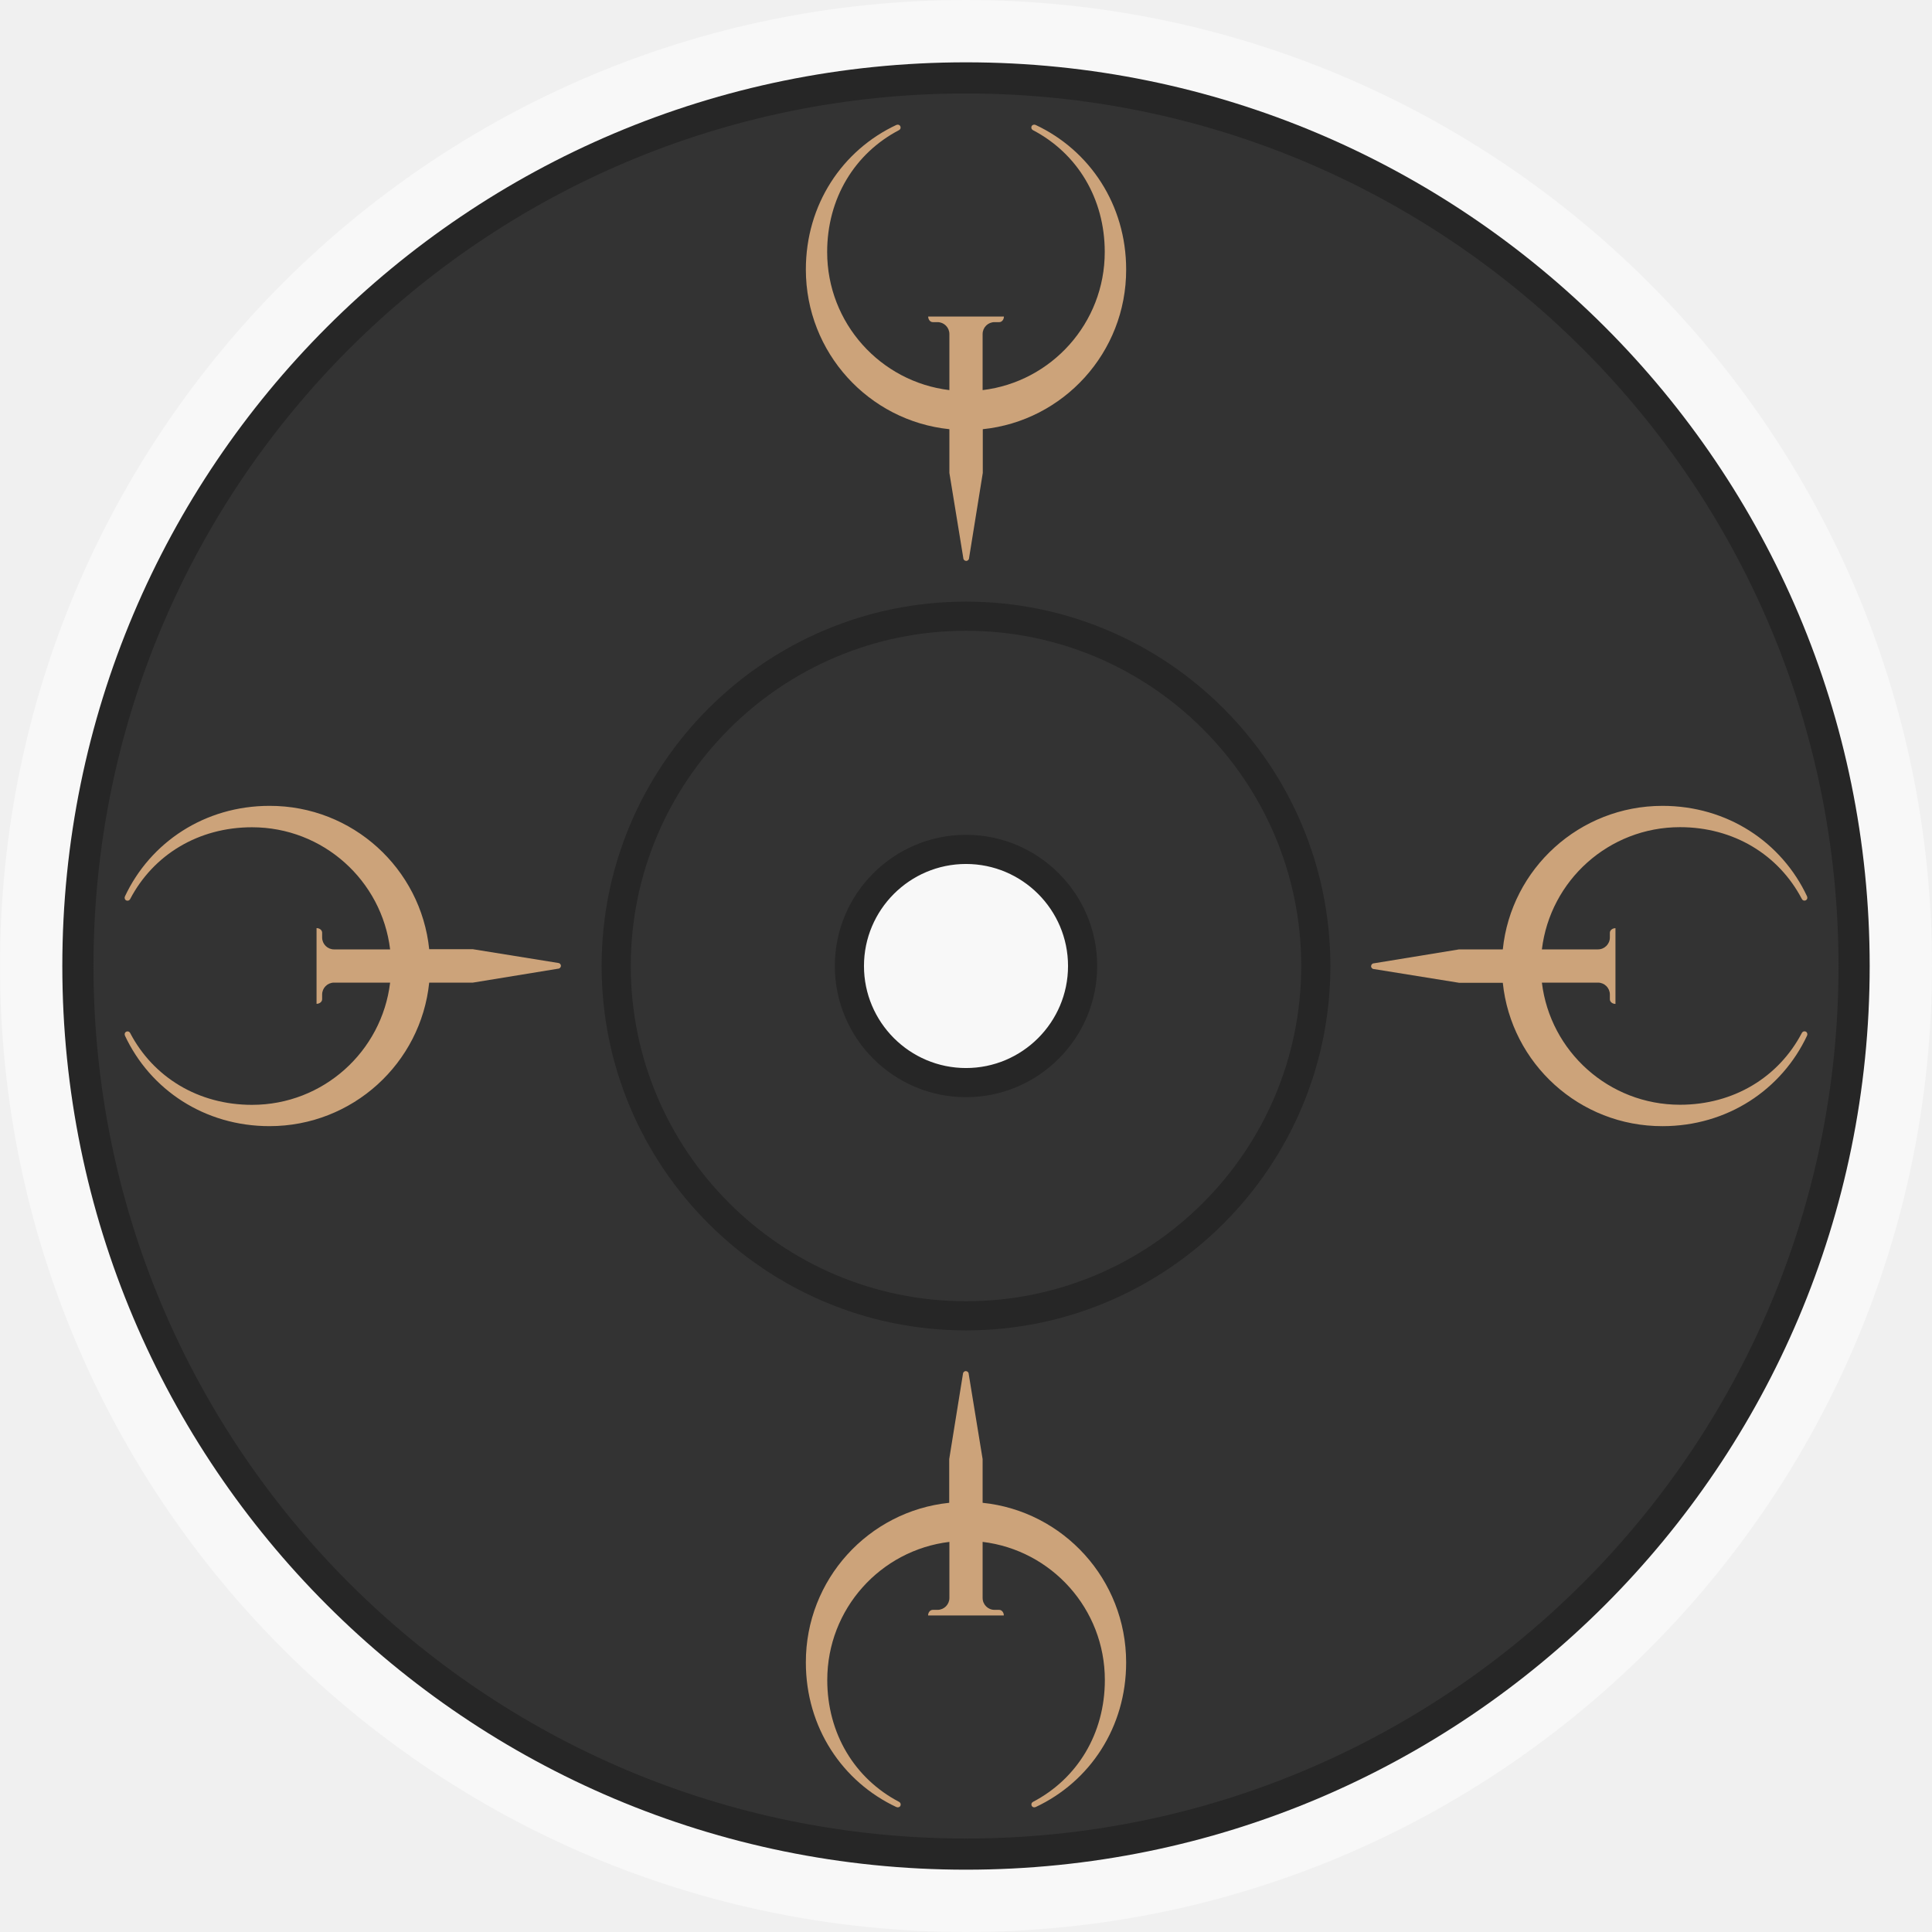
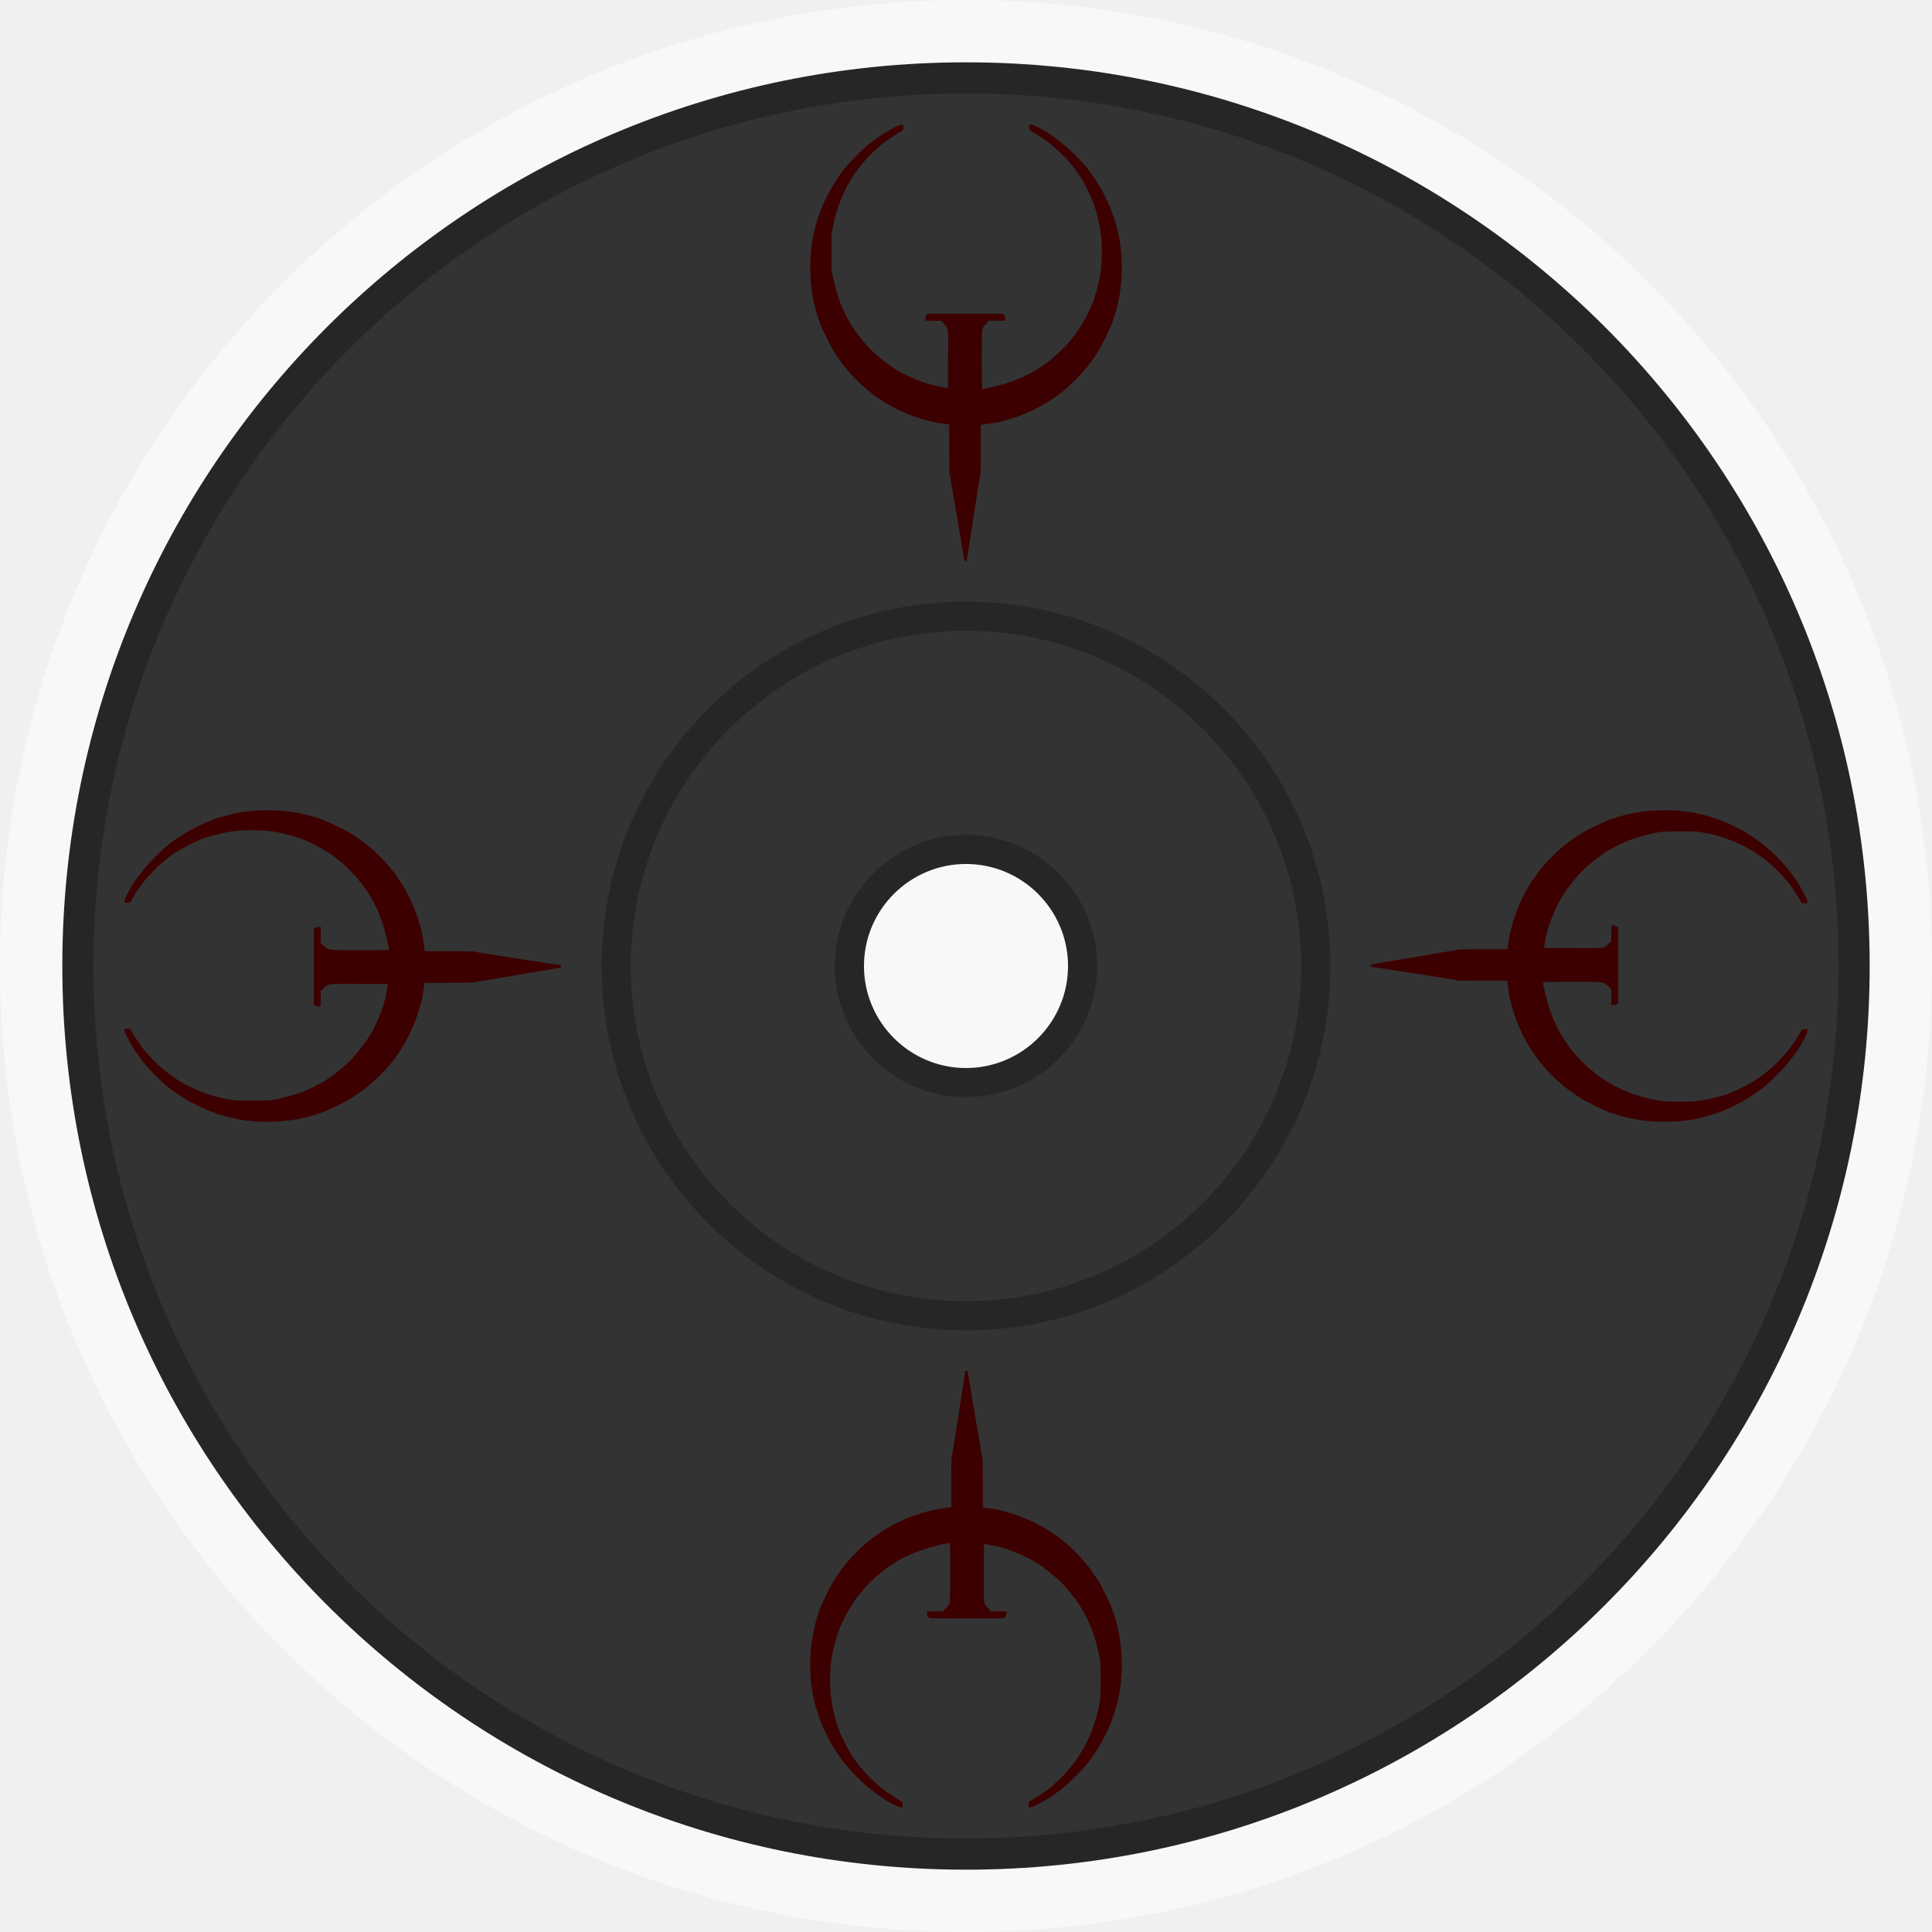
- <svg xmlns="http://www.w3.org/2000/svg" xmlns:xlink="http://www.w3.org/1999/xlink" version="1.1" id="svg2" x="0px" y="0px" width="330.666px" height="330.666px" viewBox="0 0 330.666 330.666" enable-background="new 0 0 330.666 330.666" xml:space="preserve">
-   <g>
-     <g>
-       <g id="g10" transform="matrix(1.333333,0,0,-1.333333,-5.333333,336)">
-         <defs>
-           <rect id="SVGID_1_" x="-42.667" y="-42.667" width="341.334" height="341.334" />
-         </defs>
-         <clipPath id="SVGID_2_">
-           <use xlink:href="#SVGID_1_" overflow="visible" />
-         </clipPath>
-         <g id="g12" clip-path="url(#SVGID_2_)">
-           <g id="g14">
-             <g id="g22">
- 					</g>
-             <g id="g20">
-               <g id="g34">
-                 <defs>
-                   <rect id="SVGID_3_" x="-37.333" y="-37.333" width="330.666" height="330.666" />
-                 </defs>
-                 <clipPath id="SVGID_4_">
-                   <use xlink:href="#SVGID_3_" overflow="visible" />
-                 </clipPath>
-                 <g id="g32" opacity="0.5" clip-path="url(#SVGID_4_)">
-                   <g id="g30" transform="translate(252,128)">
-                     <path id="path28" fill="#FFFFFF" d="M0,0c0-68.483-55.517-124-124-124S-248-68.483-248,0s55.517,124,124,124S0,68.483,0,0" />
-                   </g>
-                 </g>
+ <svg xmlns="http://www.w3.org/2000/svg" viewBox="0 0 330.667 330.667" height="330.667" width="330.667" xml:space="preserve" id="svg2" version="1.1">
+   <defs id="defs6">
+     <clipPath id="clipPath18" clipPathUnits="userSpaceOnUse">
+       <path id="path16" d="M 0,256 H 256 V 0 H 0 Z" />
+     </clipPath>
+     <clipPath id="clipPath26" clipPathUnits="userSpaceOnUse">
+       <path id="path24" d="M 4,252 H 252 V 4 H 4 Z" />
+     </clipPath>
+   </defs>
+   <g transform="matrix(1.333333,0,0,-1.333333,-5.333333,336)" id="g10">
+     <g id="g12">
+       <g clip-path="url(#clipPath18)" id="g14">
+         <g id="g20">
+           <g id="g22" />
+           <g id="g34">
+             <g style="opacity:0.5" id="g32" clip-path="url(#clipPath26)">
+               <g id="g30" transform="translate(252,128)">
+                 <path id="path28" style="fill:#ffffff;fill-opacity:1;fill-rule:nonzero;stroke:none" d="m 0,0 c 0,-68.483 -55.517,-124 -124,-124 -68.483,0 -124,55.517 -124,124 0,68.483 55.517,124 124,124 C -55.517,124 0,68.483 0,0" />
              </g>
            </g>
-             <g id="g36" transform="translate(128,142.9677)">
-               <path id="path38" fill="#262626" d="M0,0c8.266,0,14.968-6.701,14.968-14.968c0-8.266-6.702-14.967-14.968-14.967        s-14.968,6.701-14.968,14.967C-14.968-6.701-8.266,0,0,0 M0,101.032c-64.065,0-116-51.935-116-116        c0-64.066,51.935-116,116-116s116,51.935,116,116C116,49.097,64.065,101.032,0,101.032" />
-             </g>
-             <g id="g40" transform="translate(128,142.9333)">
-               <path id="path42" fill="#333333" d="M0,0c8.247,0,14.933-6.686,14.933-14.933c0-8.248-6.686-14.934-14.933-14.934        s-14.933,6.686-14.933,14.934C-14.933-6.686-8.247,0,0,0 M0,97.067c-61.856,0-112-50.145-112-112.001s50.144-112,112-112        s112,50.144,112,112S61.856,97.067,0,97.067" />
-             </g>
-             <g id="g44" transform="translate(128,142.9677)">
-               <path id="path46" fill="#333333" d="M0,0c8.266,0,14.968-6.701,14.968-14.968c0-8.266-6.702-14.967-14.968-14.967        s-14.968,6.701-14.968,14.967C-14.968-6.701-8.266,0,0,0 M0,29.935c-24.799,0-44.903-20.103-44.903-44.903        c0-24.799,20.104-44.903,44.903-44.903s44.903,20.104,44.903,44.903C44.903,9.832,24.799,29.935,0,29.935" />
-             </g>
-             <g id="g48" transform="translate(128,141.0968)">
-               <path id="path50" fill="#262626" d="M0,0c-7.221,0-13.097-5.875-13.097-13.096S-7.221-26.194,0-26.194        s13.097,5.876,13.097,13.097S7.221,0,0,0 M0-29.935c-9.285,0-16.839,7.553-16.839,16.838C-16.839-3.811-9.285,3.742,0,3.742        s16.839-7.553,16.839-16.838C16.839-22.382,9.285-29.935,0-29.935 M0,29.935c-23.729,0-43.032-19.305-43.032-43.032        c0-23.728,19.303-43.032,43.032-43.032s43.032,19.304,43.032,43.032C43.032,10.63,23.729,29.935,0,29.935 M0-59.871        c-25.792,0-46.774,20.982-46.774,46.774S-25.792,33.677,0,33.677s46.774-20.982,46.774-46.774S25.792-59.871,0-59.871" />
-             </g>
-             <g id="Layer_2">
-               <path fill="#CCA37A" d="M130.155,196.906v-5.608l-1.761-10.927c0-0.197-0.162-0.371-0.371-0.371        c-0.197,0-0.37,0.163-0.37,0.371l-1.786,10.927v5.608c-10.359,1.066-18.424,9.839-18.424,20.499        c0,8.309,4.646,15.307,11.656,18.575v-0.012c0.186,0.081,0.394,0,0.476-0.185c0.081-0.186,0.011-0.394-0.174-0.487l0,0        c-5.689-2.978-9.223-8.761-9.223-15.643c0-9.142,6.849-16.663,15.689-17.729v7.196c0,0.847-0.683,1.53-1.529,1.53h0.036        h-0.638c-0.324,0-0.591,0.324-0.591,0.718h9.722l0,0c0-0.394-0.267-0.718-0.591-0.718h-0.637h0.023        c-0.846,0-1.529-0.683-1.529-1.53v-7.196c8.829,1.066,15.677,8.587,15.677,17.729c0,6.883-3.532,12.665-9.222,15.643l0,0        c-0.174,0.093-0.256,0.302-0.174,0.487c0.081,0.185,0.3,0.266,0.486,0.185v0.012c6.999-3.268,11.658-10.278,11.658-18.575        C148.58,206.745,140.502,197.972,130.155,196.906z" />
-             </g>
-             <g id="Layer_2_1_">
-               <path fill="#CCA37A" d="M125.845,59.094v5.609l1.761,10.926c0,0.198,0.163,0.371,0.371,0.371c0.197,0,0.37-0.163,0.37-0.371        l1.786-10.926v-5.609c10.359-1.066,18.424-9.838,18.424-20.499c0-8.309-4.646-15.307-11.656-18.575v0.012        c-0.186-0.081-0.394,0-0.476,0.185c-0.081,0.186-0.011,0.395,0.174,0.488l0,0c5.689,2.978,9.224,8.76,9.224,15.644        c0,9.141-6.85,16.663-15.69,17.729V46.88c0-0.847,0.684-1.529,1.529-1.529h-0.035h0.638c0.324,0,0.591-0.324,0.591-0.718        h-9.722l0,0c0,0.394,0.267,0.718,0.591,0.718h0.637h-0.023c0.846,0,1.529,0.683,1.529,1.529v7.197        c-8.829-1.066-15.677-8.588-15.677-17.729c0-6.883,3.532-12.666,9.222-15.644l0,0c0.174-0.093,0.256-0.302,0.174-0.488        c-0.081-0.185-0.3-0.266-0.486-0.185V20.02c-6.999,3.268-11.658,10.277-11.658,18.575        C107.42,49.256,115.498,58.028,125.845,59.094z" />
-             </g>
-             <g id="Layer_2_3_">
-               <path fill="#CCA37A" d="M196.906,125.845h-5.609l-10.926,1.761c-0.198,0-0.371,0.162-0.371,0.371        c0,0.197,0.163,0.37,0.371,0.37l10.926,1.786h5.609c1.066,10.359,9.838,18.424,20.499,18.424        c8.309,0,15.306-4.646,18.575-11.656h-0.012c0.081-0.186,0-0.394-0.185-0.476c-0.185-0.081-0.394-0.011-0.487,0.174l0,0        c-2.979,5.689-8.76,9.223-15.644,9.223c-9.141,0-16.663-6.849-17.729-15.689h7.197c0.847,0,1.529,0.683,1.529,1.529v-0.036        v0.638c0,0.324,0.324,0.591,0.718,0.591v-9.722l0,0c-0.394,0-0.718,0.267-0.718,0.591v0.637v-0.023        c0,0.846-0.683,1.529-1.529,1.529h-7.197c1.066-8.829,8.588-15.677,17.729-15.677c6.883,0,12.665,3.532,15.644,9.222l0,0        c0.093,0.174,0.302,0.256,0.487,0.174c0.185-0.081,0.267-0.3,0.185-0.486h0.012c-3.269-6.999-10.278-11.658-18.575-11.658        C206.744,107.421,197.972,115.498,196.906,125.845z" />
-             </g>
-             <g id="Layer_2_2_">
-               <path fill="#CCA37A" d="M59.094,130.155h5.609l10.926-1.761c0.198,0,0.371-0.163,0.371-0.371c0-0.197-0.163-0.37-0.371-0.37        l-10.926-1.786h-5.609c-1.066-10.359-9.838-18.424-20.499-18.424c-8.309,0-15.307,4.646-18.575,11.656h0.012        c-0.081,0.186,0,0.394,0.185,0.476c0.186,0.081,0.395,0.011,0.488-0.174l0,0c2.978-5.689,8.76-9.224,15.644-9.224        c9.141,0,16.663,6.85,17.729,15.69H46.88c-0.847,0-1.529-0.684-1.529-1.529v0.035v-0.638c0-0.324-0.324-0.591-0.718-0.591        v9.722l0,0c0.394,0,0.718-0.267,0.718-0.591v-0.637v0.023c0-0.846,0.683-1.529,1.529-1.529h7.197        c-1.066,8.829-8.588,15.677-17.729,15.677c-6.883,0-12.666-3.532-15.644-9.222l0,0c-0.093-0.174-0.302-0.256-0.488-0.174        c-0.185,0.081-0.266,0.3-0.185,0.486H20.02c3.268,6.999,10.277,11.658,18.575,11.658        C49.256,148.58,58.028,140.502,59.094,130.155z" />
-             </g>
          </g>
+         </g>
+         <g transform="translate(128,142.9677)" id="g36">
+           <path id="path38" style="fill:#262626;fill-opacity:1;fill-rule:nonzero;stroke:none" d="m 0,0 c 8.266,0 14.968,-6.701 14.968,-14.968 0,-8.266 -6.702,-14.967 -14.968,-14.967 -8.266,0 -14.968,6.701 -14.968,14.967 C -14.968,-6.701 -8.266,0 0,0 m 0,101.032 c -64.065,0 -116,-51.935 -116,-116 0,-64.065 51.935,-116 116,-116 64.065,0 116,51.935 116,116 0,64.065 -51.935,116 -116,116" />
+         </g>
+         <g transform="translate(128,142.9333)" id="g40">
+           <path id="path42" style="fill:#333333;fill-opacity:1;fill-rule:nonzero;stroke:none" d="m 0,0 c 8.247,0 14.933,-6.686 14.933,-14.933 0,-8.248 -6.686,-14.934 -14.933,-14.934 -8.247,0 -14.933,6.686 -14.933,14.934 C -14.933,-6.686 -8.247,0 0,0 m 0,97.067 c -61.856,0 -112,-50.144 -112,-112 0,-61.856 50.144,-112 112,-112 61.856,0 112,50.144 112,112 0,61.856 -50.144,112 -112,112" />
+         </g>
+         <g transform="translate(128,142.9677)" id="g44">
+           <path id="path46" style="fill:#333333;fill-opacity:1;fill-rule:nonzero;stroke:none" d="m 0,0 c 8.266,0 14.968,-6.701 14.968,-14.968 0,-8.266 -6.702,-14.967 -14.968,-14.967 -8.266,0 -14.968,6.701 -14.968,14.967 C -14.968,-6.701 -8.266,0 0,0 m 0,29.935 c -24.799,0 -44.903,-20.103 -44.903,-44.903 0,-24.799 20.104,-44.903 44.903,-44.903 24.799,0 44.903,20.104 44.903,44.903 0,24.8 -20.104,44.903 -44.903,44.903" />
+         </g>
+         <g transform="translate(128,141.0968)" id="g48">
+           <path id="path50" style="fill:#262626;fill-opacity:1;fill-rule:nonzero;stroke:none" d="m 0,0 c -7.221,0 -13.097,-5.876 -13.097,-13.097 0,-7.221 5.876,-13.097 13.097,-13.097 7.221,0 13.097,5.876 13.097,13.097 C 13.097,-5.876 7.221,0 0,0 m 0,-29.935 c -9.285,0 -16.839,7.553 -16.839,16.838 0,9.286 7.554,16.839 16.839,16.839 9.285,0 16.839,-7.553 16.839,-16.839 0,-9.285 -7.554,-16.838 -16.839,-16.838 m 0,59.87 c -23.729,0 -43.032,-19.305 -43.032,-43.032 0,-23.727 19.303,-43.032 43.032,-43.032 23.729,0 43.032,19.305 43.032,43.032 C 43.032,10.63 23.729,29.935 0,29.935 m 0,-89.806 c -25.792,0 -46.774,20.983 -46.774,46.774 0,25.792 20.982,46.774 46.774,46.774 25.792,0 46.774,-20.982 46.774,-46.774 0,-25.791 -20.982,-46.774 -46.774,-46.774" />
+         </g>
+         <g transform="translate(119.7248,236)" id="g52">
+           <path id="path54" style="fill:#3d0000;fill-opacity:1;fill-rule:nonzero;stroke:none" d="m 0,0 h 0.219 v -0.35 -0.351 l -0.46,-0.266 c -0.815,-0.472 -2.235,-1.458 -2.553,-1.773 -0.105,-0.104 -0.44,-0.415 -0.746,-0.691 -1.177,-1.066 -2.494,-2.735 -3.273,-4.147 -0.796,-1.443 -1.494,-3.241 -1.794,-4.624 -0.417,-1.916 -0.392,-1.661 -0.397,-4.046 -0.003,-1.517 0.021,-2.367 0.076,-2.697 0.207,-1.235 0.731,-3.141 1.103,-4.014 0.399,-0.933 0.709,-1.608 0.783,-1.701 0.042,-0.053 0.147,-0.241 0.233,-0.418 0.401,-0.821 1.335,-2.109 2.405,-3.317 0.922,-1.04 2.847,-2.578 4.139,-3.306 1.383,-0.779 3.569,-1.632 4.671,-1.821 0.192,-0.033 0.62,-0.114 0.951,-0.18 l 0.603,-0.12 0.016,3.715 c 0.019,4.25 0.058,3.937 -0.576,4.596 l -0.324,0.337 H 4.075 3.074 v 0.285 c 0,0.212 0.039,0.329 0.15,0.45 l 0.15,0.164 h 4.8 4.801 l 0.156,-0.158 c 0.119,-0.121 0.155,-0.225 0.155,-0.449 v -0.292 h -1.021 -1.022 l -0.345,-0.355 c -0.624,-0.642 -0.593,-0.395 -0.593,-4.656 0,-2.044 0.021,-3.728 0.048,-3.743 0.097,-0.057 2.171,0.428 2.965,0.693 1.508,0.503 2.095,0.736 2.855,1.135 0.139,0.073 0.396,0.207 0.571,0.297 0.174,0.09 0.448,0.253 0.609,0.362 0.161,0.109 0.461,0.302 0.666,0.43 1.105,0.685 2.971,2.402 3.796,3.493 0.241,0.318 0.502,0.65 0.58,0.738 0.174,0.196 0.919,1.394 1.279,2.058 0.301,0.553 0.89,1.862 0.968,2.149 0.029,0.106 0.137,0.438 0.24,0.738 0.255,0.744 0.62,2.334 0.714,3.115 0.136,1.13 0.152,3.278 0.032,4.399 -0.112,1.049 -0.504,2.863 -0.777,3.596 -0.085,0.23 -0.179,0.504 -0.209,0.61 -0.128,0.461 -0.735,1.746 -1.335,2.826 -0.719,1.294 -2.171,3.064 -3.351,4.086 -0.371,0.322 -0.775,0.674 -0.897,0.781 -0.288,0.254 -1.572,1.124 -2.062,1.397 -0.567,0.315 -0.602,0.358 -0.602,0.714 V 0 h 0.239 c 0.227,0 0.418,-0.087 1.733,-0.794 0.334,-0.18 1.071,-0.68 1.263,-0.857 0.052,-0.048 0.338,-0.265 0.634,-0.482 1.165,-0.85 3.028,-2.712 3.938,-3.936 0.287,-0.386 1.132,-1.665 1.379,-2.087 0.171,-0.293 1.217,-2.432 1.217,-2.49 0,-0.024 0.096,-0.29 0.213,-0.591 0.254,-0.651 0.626,-1.871 0.736,-2.41 0.043,-0.212 0.133,-0.631 0.199,-0.931 0.067,-0.3 0.136,-0.719 0.153,-0.931 0.018,-0.212 0.063,-0.674 0.1,-1.026 0.185,-1.762 0.02,-4.542 -0.361,-6.069 -0.084,-0.335 -0.152,-0.653 -0.152,-0.708 0,-0.143 -0.474,-1.673 -0.706,-2.28 -0.304,-0.793 -1.449,-3.12 -1.724,-3.501 -0.063,-0.088 -0.277,-0.407 -0.476,-0.709 -1.296,-1.975 -3.373,-4.07 -5.26,-5.307 -0.306,-0.201 -0.57,-0.382 -0.588,-0.404 -0.048,-0.058 -1.232,-0.723 -1.81,-1.015 -1.744,-0.882 -4.128,-1.639 -5.815,-1.846 -0.429,-0.052 -0.858,-0.112 -0.954,-0.132 l -0.175,-0.036 v -3.193 c 0,-1.757 -0.025,-3.221 -0.055,-3.254 -0.03,-0.034 -0.117,-0.466 -0.193,-0.961 -0.197,-1.285 -0.552,-3.534 -0.77,-4.88 -0.103,-0.636 -0.229,-1.474 -0.281,-1.863 -0.051,-0.388 -0.152,-1.024 -0.223,-1.412 -0.106,-0.57 -0.247,-1.605 -0.253,-1.847 0,-0.026 -0.088,-0.048 -0.195,-0.048 -0.107,0 -0.18,0.023 -0.163,0.051 0.017,0.027 -0.053,0.497 -0.156,1.043 -0.102,0.546 -0.215,1.21 -0.249,1.475 -0.035,0.265 -0.147,0.944 -0.249,1.509 -0.103,0.565 -0.212,1.201 -0.244,1.413 -0.059,0.403 -0.255,1.543 -0.617,3.596 -0.119,0.671 -0.233,1.387 -0.255,1.59 -0.021,0.203 -0.065,0.369 -0.098,0.369 -0.035,0 -0.059,1.289 -0.059,3.236 v 3.236 l -0.65,0.072 c -1.718,0.191 -4.264,0.984 -6.039,1.882 -0.578,0.292 -1.763,0.957 -1.811,1.015 -0.017,0.022 -0.281,0.203 -0.587,0.404 -1.888,1.237 -3.964,3.332 -5.261,5.307 -0.199,0.302 -0.413,0.621 -0.476,0.709 -0.275,0.381 -1.42,2.708 -1.724,3.501 -0.232,0.607 -0.706,2.137 -0.706,2.28 0,0.055 -0.068,0.373 -0.151,0.708 -0.382,1.527 -0.547,4.307 -0.361,6.069 0.037,0.352 0.081,0.814 0.099,1.026 0.018,0.212 0.087,0.631 0.153,0.931 0.067,0.3 0.157,0.719 0.2,0.931 0.109,0.539 0.481,1.759 0.735,2.41 0.118,0.301 0.214,0.567 0.214,0.591 0,0.058 1.045,2.197 1.217,2.49 0.246,0.422 1.091,1.701 1.378,2.087 0.915,1.23 2.868,3.178 3.966,3.956 0.27,0.191 0.611,0.437 0.759,0.546 C -2.118,-0.966 -0.313,0 0,0" />
+         </g>
+         <g transform="translate(136.2752,20)" id="g56">
+           <path id="path58" style="fill:#3d0000;fill-opacity:1;fill-rule:nonzero;stroke:none" d="m 0,0 h -0.219 v 0.35 0.351 l 0.46,0.266 c 0.815,0.472 2.235,1.458 2.553,1.773 0.105,0.104 0.44,0.415 0.746,0.691 1.177,1.066 2.494,2.735 3.273,4.147 0.796,1.443 1.494,3.241 1.794,4.624 0.417,1.916 0.392,1.661 0.397,4.046 0.003,1.517 -0.021,2.367 -0.076,2.697 C 8.721,20.18 8.197,22.086 7.825,22.959 7.426,23.892 7.116,24.567 7.042,24.66 7,24.713 6.895,24.901 6.809,25.078 c -0.401,0.821 -1.335,2.109 -2.405,3.317 -0.922,1.04 -2.847,2.578 -4.139,3.306 -1.383,0.779 -3.569,1.632 -4.671,1.821 -0.192,0.033 -0.62,0.114 -0.951,0.18 l -0.603,0.12 -0.016,-3.715 C -5.995,25.857 -6.034,26.17 -5.4,25.511 l 0.324,-0.337 h 1.001 1.001 v -0.285 c 0,-0.212 -0.039,-0.329 -0.15,-0.45 l -0.15,-0.164 h -4.8 -4.801 l -0.156,0.158 c -0.119,0.121 -0.155,0.225 -0.155,0.449 v 0.292 h 1.021 1.022 l 0.345,0.355 c 0.624,0.642 0.593,0.395 0.593,4.656 0,2.044 -0.021,3.728 -0.048,3.743 -0.097,0.057 -2.171,-0.428 -2.965,-0.693 -1.508,-0.503 -2.095,-0.736 -2.855,-1.135 -0.139,-0.073 -0.396,-0.207 -0.571,-0.297 -0.174,-0.09 -0.448,-0.253 -0.609,-0.362 -0.161,-0.109 -0.461,-0.302 -0.666,-0.43 -1.105,-0.685 -2.971,-2.402 -3.796,-3.493 -0.241,-0.318 -0.502,-0.65 -0.58,-0.738 -0.174,-0.196 -0.919,-1.394 -1.279,-2.058 -0.301,-0.553 -0.89,-1.862 -0.968,-2.149 -0.029,-0.106 -0.137,-0.438 -0.24,-0.738 -0.255,-0.744 -0.62,-2.334 -0.714,-3.115 -0.136,-1.13 -0.152,-3.278 -0.032,-4.399 0.112,-1.049 0.504,-2.863 0.777,-3.596 0.085,-0.23 0.179,-0.504 0.209,-0.61 0.128,-0.461 0.735,-1.746 1.335,-2.826 0.719,-1.294 2.171,-3.064 3.351,-4.086 0.371,-0.322 0.775,-0.674 0.897,-0.781 0.288,-0.254 1.572,-1.124 2.062,-1.397 0.567,-0.315 0.602,-0.358 0.602,-0.714 V 0 h -0.239 c -0.227,0 -0.418,0.087 -1.733,0.794 -0.334,0.18 -1.071,0.68 -1.263,0.857 -0.052,0.048 -0.338,0.265 -0.634,0.482 -1.165,0.85 -3.028,2.712 -3.938,3.936 -0.287,0.386 -1.132,1.665 -1.379,2.087 -0.171,0.293 -1.217,2.432 -1.217,2.49 0,0.024 -0.096,0.29 -0.213,0.591 -0.254,0.651 -0.626,1.871 -0.736,2.41 -0.043,0.212 -0.133,0.631 -0.199,0.931 -0.067,0.3 -0.136,0.719 -0.153,0.931 -0.018,0.212 -0.063,0.674 -0.1,1.026 -0.185,1.762 -0.02,4.542 0.361,6.069 0.084,0.335 0.152,0.653 0.152,0.708 0,0.143 0.474,1.673 0.706,2.28 0.304,0.793 1.449,3.12 1.724,3.501 0.063,0.088 0.277,0.407 0.476,0.709 1.296,1.975 3.373,4.07 5.26,5.307 0.306,0.201 0.57,0.382 0.588,0.404 0.048,0.058 1.232,0.723 1.81,1.015 1.744,0.882 4.128,1.639 5.815,1.846 0.429,0.052 0.858,0.112 0.954,0.132 l 0.175,0.036 v 3.193 c 0,1.757 0.025,3.221 0.055,3.254 0.03,0.034 0.117,0.466 0.193,0.961 0.197,1.285 0.552,3.534 0.77,4.88 0.103,0.636 0.229,1.474 0.281,1.863 0.051,0.388 0.152,1.024 0.223,1.412 0.106,0.57 0.247,1.605 0.253,1.847 0,0.026 0.088,0.048 0.195,0.048 0.107,0 0.18,-0.023 0.163,-0.051 -0.017,-0.027 0.053,-0.497 0.156,-1.043 0.102,-0.546 0.215,-1.21 0.249,-1.475 0.035,-0.265 0.147,-0.944 0.249,-1.509 0.103,-0.565 0.212,-1.201 0.244,-1.413 0.059,-0.403 0.255,-1.543 0.617,-3.596 0.119,-0.671 0.233,-1.387 0.255,-1.59 0.021,-0.203 0.065,-0.369 0.098,-0.369 0.035,0 0.059,-1.289 0.059,-3.236 v -3.236 l 0.65,-0.072 C -3.75,38.219 -1.204,37.426 0.571,36.528 1.149,36.236 2.334,35.571 2.382,35.513 2.399,35.491 2.663,35.31 2.969,35.109 4.857,33.872 6.933,31.777 8.23,29.802 8.429,29.5 8.643,29.181 8.706,29.093 c 0.275,-0.381 1.42,-2.708 1.724,-3.501 0.232,-0.607 0.706,-2.137 0.706,-2.28 0,-0.055 0.068,-0.373 0.151,-0.708 0.382,-1.527 0.547,-4.307 0.361,-6.069 -0.037,-0.352 -0.081,-0.814 -0.099,-1.026 -0.018,-0.212 -0.087,-0.631 -0.153,-0.931 -0.067,-0.3 -0.157,-0.719 -0.2,-0.931 -0.109,-0.539 -0.481,-1.759 -0.735,-2.41 C 10.343,10.936 10.248,10.67 10.248,10.646 10.248,10.588 9.202,8.449 9.03,8.156 8.784,7.734 7.939,6.455 7.652,6.069 6.737,4.839 4.784,2.891 3.686,2.113 3.416,1.922 3.075,1.676 2.927,1.567 2.118,0.966 0.313,0 0,0" />
+         </g>
+         <g transform="translate(236,136.2752)" id="g60">
+           <path id="path62" style="fill:#3d0000;fill-opacity:1;fill-rule:nonzero;stroke:none" d="m 0,0 v -0.219 h -0.35 -0.351 l -0.266,0.46 c -0.472,0.815 -1.458,2.235 -1.773,2.553 -0.104,0.105 -0.415,0.44 -0.691,0.746 -1.066,1.177 -2.735,2.494 -4.147,3.273 -1.443,0.796 -3.241,1.494 -4.624,1.794 -1.916,0.417 -1.661,0.392 -4.046,0.397 -1.517,0.003 -2.367,-0.021 -2.697,-0.076 C -20.18,8.721 -22.086,8.197 -22.959,7.825 -23.892,7.426 -24.567,7.116 -24.66,7.042 -24.713,7 -24.901,6.895 -25.078,6.809 c -0.821,-0.401 -2.109,-1.335 -3.317,-2.405 -1.04,-0.922 -2.578,-2.847 -3.306,-4.139 -0.779,-1.383 -1.632,-3.569 -1.821,-4.671 -0.033,-0.192 -0.114,-0.62 -0.18,-0.951 l -0.12,-0.603 3.715,-0.016 c 4.25,-0.019 3.937,-0.058 4.596,0.576 l 0.337,0.324 v 1.001 1.001 h 0.285 c 0.212,0 0.329,-0.039 0.45,-0.15 l 0.164,-0.15 v -4.8 -4.801 l -0.158,-0.156 c -0.121,-0.119 -0.225,-0.155 -0.449,-0.155 h -0.292 v 1.021 1.022 l -0.355,0.345 c -0.642,0.624 -0.395,0.593 -4.656,0.593 -2.044,0 -3.728,-0.021 -3.743,-0.048 -0.057,-0.097 0.428,-2.171 0.693,-2.965 0.503,-1.508 0.736,-2.095 1.135,-2.855 0.073,-0.139 0.207,-0.396 0.297,-0.571 0.09,-0.174 0.253,-0.448 0.362,-0.609 0.109,-0.161 0.302,-0.461 0.43,-0.666 0.685,-1.105 2.402,-2.971 3.493,-3.796 0.318,-0.241 0.65,-0.502 0.738,-0.58 0.196,-0.174 1.394,-0.919 2.058,-1.279 0.553,-0.301 1.862,-0.89 2.149,-0.968 0.106,-0.029 0.438,-0.137 0.738,-0.24 0.744,-0.255 2.334,-0.62 3.115,-0.714 1.13,-0.136 3.278,-0.152 4.399,-0.032 1.049,0.112 2.863,0.504 3.596,0.777 0.23,0.085 0.504,0.179 0.61,0.209 0.461,0.128 1.746,0.735 2.826,1.335 1.294,0.719 3.064,2.171 4.086,3.351 0.322,0.371 0.674,0.775 0.781,0.897 0.254,0.288 1.124,1.572 1.397,2.062 0.315,0.567 0.358,0.602 0.714,0.602 H 0 v -0.239 c 0,-0.227 -0.087,-0.418 -0.794,-1.733 -0.18,-0.334 -0.68,-1.071 -0.857,-1.263 -0.048,-0.052 -0.265,-0.338 -0.482,-0.634 -0.85,-1.165 -2.712,-3.028 -3.936,-3.938 -0.386,-0.287 -1.665,-1.132 -2.087,-1.379 -0.293,-0.171 -2.432,-1.217 -2.49,-1.217 -0.024,0 -0.29,-0.096 -0.591,-0.213 -0.651,-0.254 -1.871,-0.626 -2.41,-0.736 -0.212,-0.043 -0.631,-0.133 -0.931,-0.199 -0.3,-0.067 -0.719,-0.136 -0.931,-0.153 -0.212,-0.018 -0.674,-0.063 -1.026,-0.1 -1.762,-0.185 -4.542,-0.02 -6.069,0.361 -0.335,0.084 -0.653,0.152 -0.708,0.152 -0.143,0 -1.673,0.474 -2.28,0.706 -0.793,0.304 -3.12,1.449 -3.501,1.724 -0.088,0.063 -0.407,0.277 -0.709,0.476 -1.975,1.296 -4.07,3.373 -5.307,5.26 -0.201,0.306 -0.382,0.57 -0.404,0.588 -0.058,0.048 -0.723,1.232 -1.015,1.81 -0.882,1.744 -1.639,4.128 -1.846,5.815 -0.052,0.429 -0.112,0.858 -0.132,0.954 l -0.036,0.175 h -3.193 c -1.757,0 -3.221,0.025 -3.254,0.055 -0.034,0.03 -0.466,0.117 -0.961,0.193 -1.285,0.197 -3.534,0.552 -4.88,0.77 -0.636,0.103 -1.474,0.229 -1.863,0.281 -0.388,0.051 -1.024,0.152 -1.412,0.223 -0.57,0.106 -1.605,0.247 -1.847,0.253 -0.026,0 -0.048,0.088 -0.048,0.195 0,0.107 0.023,0.18 0.051,0.163 0.027,-0.017 0.497,0.053 1.043,0.156 0.546,0.102 1.21,0.215 1.475,0.249 0.265,0.035 0.944,0.147 1.509,0.249 0.565,0.103 1.201,0.212 1.413,0.244 0.403,0.059 1.543,0.255 3.596,0.617 0.671,0.119 1.387,0.233 1.59,0.255 0.203,0.021 0.369,0.065 0.369,0.098 0,0.035 1.289,0.059 3.236,0.059 h 3.236 l 0.072,0.65 c 0.191,1.718 0.984,4.264 1.882,6.039 0.292,0.578 0.957,1.763 1.015,1.811 0.022,0.017 0.203,0.281 0.404,0.587 1.237,1.888 3.332,3.964 5.307,5.261 0.302,0.199 0.621,0.413 0.709,0.476 0.381,0.275 2.708,1.42 3.501,1.724 0.607,0.232 2.137,0.706 2.28,0.706 0.055,0 0.373,0.068 0.708,0.151 1.527,0.382 4.307,0.547 6.069,0.361 0.352,-0.037 0.814,-0.081 1.026,-0.099 0.212,-0.018 0.631,-0.087 0.931,-0.153 0.3,-0.067 0.719,-0.157 0.931,-0.2 0.539,-0.109 1.759,-0.481 2.41,-0.735 0.301,-0.118 0.567,-0.213 0.591,-0.213 0.058,0 2.197,-1.046 2.49,-1.218 0.422,-0.246 1.701,-1.091 2.087,-1.378 1.23,-0.915 3.178,-2.868 3.956,-3.966 0.191,-0.27 0.437,-0.611 0.546,-0.759 C -0.966,2.118 0,0.313 0,0" />
+         </g>
+         <g transform="translate(20,119.7248)" id="g64">
+           <path id="path66" style="fill:#3d0000;fill-opacity:1;fill-rule:nonzero;stroke:none" d="m 0,0 v 0.219 h 0.35 0.351 l 0.266,-0.46 c 0.472,-0.815 1.458,-2.235 1.773,-2.553 0.104,-0.105 0.415,-0.44 0.691,-0.746 1.066,-1.177 2.735,-2.494 4.147,-3.273 1.443,-0.796 3.241,-1.494 4.624,-1.794 1.916,-0.417 1.661,-0.392 4.046,-0.397 1.517,-0.003 2.367,0.021 2.697,0.076 1.235,0.207 3.141,0.731 4.014,1.103 0.933,0.399 1.608,0.709 1.701,0.783 0.053,0.042 0.241,0.147 0.418,0.233 0.821,0.401 2.109,1.335 3.317,2.405 1.04,0.922 2.578,2.847 3.306,4.139 0.779,1.383 1.632,3.569 1.821,4.671 0.033,0.192 0.114,0.62 0.18,0.951 l 0.12,0.603 -3.715,0.016 C 25.857,5.995 26.17,6.034 25.511,5.4 L 25.174,5.076 V 4.075 3.074 h -0.285 c -0.212,0 -0.329,0.039 -0.45,0.15 l -0.164,0.15 v 4.8 4.801 l 0.158,0.156 c 0.121,0.119 0.225,0.155 0.449,0.155 h 0.292 v -1.021 -1.022 l 0.355,-0.345 c 0.642,-0.624 0.395,-0.593 4.656,-0.593 2.044,0 3.728,0.021 3.743,0.048 0.057,0.097 -0.428,2.171 -0.693,2.965 -0.503,1.508 -0.736,2.095 -1.135,2.855 -0.073,0.139 -0.207,0.396 -0.297,0.571 -0.09,0.174 -0.253,0.448 -0.362,0.609 -0.109,0.161 -0.302,0.461 -0.43,0.666 -0.685,1.105 -2.402,2.971 -3.493,3.796 -0.318,0.241 -0.65,0.502 -0.738,0.58 -0.196,0.174 -1.394,0.919 -2.058,1.279 -0.553,0.301 -1.862,0.89 -2.149,0.968 -0.106,0.029 -0.438,0.137 -0.738,0.24 -0.744,0.255 -2.334,0.62 -3.115,0.714 -1.13,0.136 -3.278,0.152 -4.399,0.032 -1.049,-0.112 -2.863,-0.504 -3.596,-0.777 -0.23,-0.085 -0.504,-0.179 -0.61,-0.209 C 9.654,24.514 8.369,23.907 7.289,23.307 5.995,22.588 4.225,21.136 3.203,19.956 2.881,19.585 2.529,19.181 2.422,19.059 2.168,18.771 1.298,17.487 1.025,16.997 0.71,16.43 0.667,16.395 0.311,16.395 H 0 v 0.239 c 0,0.227 0.087,0.418 0.794,1.733 0.18,0.334 0.68,1.071 0.857,1.263 0.048,0.052 0.265,0.338 0.482,0.634 0.85,1.165 2.712,3.028 3.936,3.938 0.386,0.287 1.665,1.132 2.087,1.379 0.293,0.171 2.432,1.217 2.49,1.217 0.024,0 0.29,0.096 0.591,0.213 0.651,0.254 1.871,0.626 2.41,0.736 0.212,0.043 0.631,0.133 0.931,0.199 0.3,0.067 0.719,0.136 0.931,0.153 0.212,0.018 0.674,0.063 1.026,0.1 1.762,0.185 4.542,0.02 6.069,-0.361 0.335,-0.084 0.653,-0.152 0.708,-0.152 0.143,0 1.673,-0.474 2.28,-0.706 0.793,-0.304 3.12,-1.449 3.501,-1.724 0.088,-0.063 0.407,-0.277 0.709,-0.476 1.975,-1.296 4.07,-3.373 5.307,-5.26 0.201,-0.306 0.382,-0.57 0.404,-0.588 0.058,-0.048 0.723,-1.232 1.015,-1.81 0.882,-1.744 1.639,-4.128 1.846,-5.815 0.052,-0.429 0.112,-0.858 0.132,-0.954 l 0.036,-0.175 h 3.193 c 1.757,0 3.221,-0.025 3.254,-0.055 0.034,-0.03 0.466,-0.117 0.961,-0.193 C 47.235,9.733 49.484,9.378 50.83,9.16 51.466,9.057 52.304,8.931 52.693,8.879 53.081,8.828 53.717,8.727 54.105,8.656 54.675,8.55 55.71,8.409 55.952,8.403 55.978,8.403 56,8.315 56,8.208 56,8.101 55.977,8.028 55.949,8.045 55.922,8.062 55.452,7.992 54.906,7.889 54.36,7.787 53.696,7.674 53.431,7.64 53.166,7.605 52.487,7.493 51.922,7.391 51.357,7.288 50.721,7.179 50.509,7.147 50.106,7.088 48.966,6.892 46.913,6.53 46.242,6.411 45.526,6.297 45.323,6.275 45.12,6.254 44.954,6.21 44.954,6.177 44.954,6.142 43.665,6.118 41.718,6.118 H 38.482 L 38.41,5.468 C 38.219,3.75 37.426,1.204 36.528,-0.571 36.236,-1.149 35.571,-2.334 35.513,-2.382 35.491,-2.399 35.31,-2.663 35.109,-2.969 33.872,-4.857 31.777,-6.933 29.802,-8.23 29.5,-8.429 29.181,-8.643 29.093,-8.706 c -0.381,-0.275 -2.708,-1.42 -3.501,-1.724 -0.607,-0.232 -2.137,-0.706 -2.28,-0.706 -0.055,0 -0.373,-0.068 -0.708,-0.151 -1.527,-0.382 -4.307,-0.547 -6.069,-0.361 -0.352,0.037 -0.814,0.081 -1.026,0.099 -0.212,0.018 -0.631,0.087 -0.931,0.153 -0.3,0.067 -0.719,0.157 -0.931,0.2 -0.539,0.109 -1.759,0.481 -2.41,0.735 -0.301,0.118 -0.567,0.214 -0.591,0.214 -0.058,0 -2.197,1.045 -2.49,1.217 -0.422,0.246 -1.701,1.091 -2.087,1.378 -1.23,0.915 -3.178,2.868 -3.956,3.966 -0.191,0.27 -0.437,0.611 -0.546,0.759 C 0.966,-2.118 0,-0.313 0,0" />
        </g>
      </g>
    </g>
  </g>
</svg>
